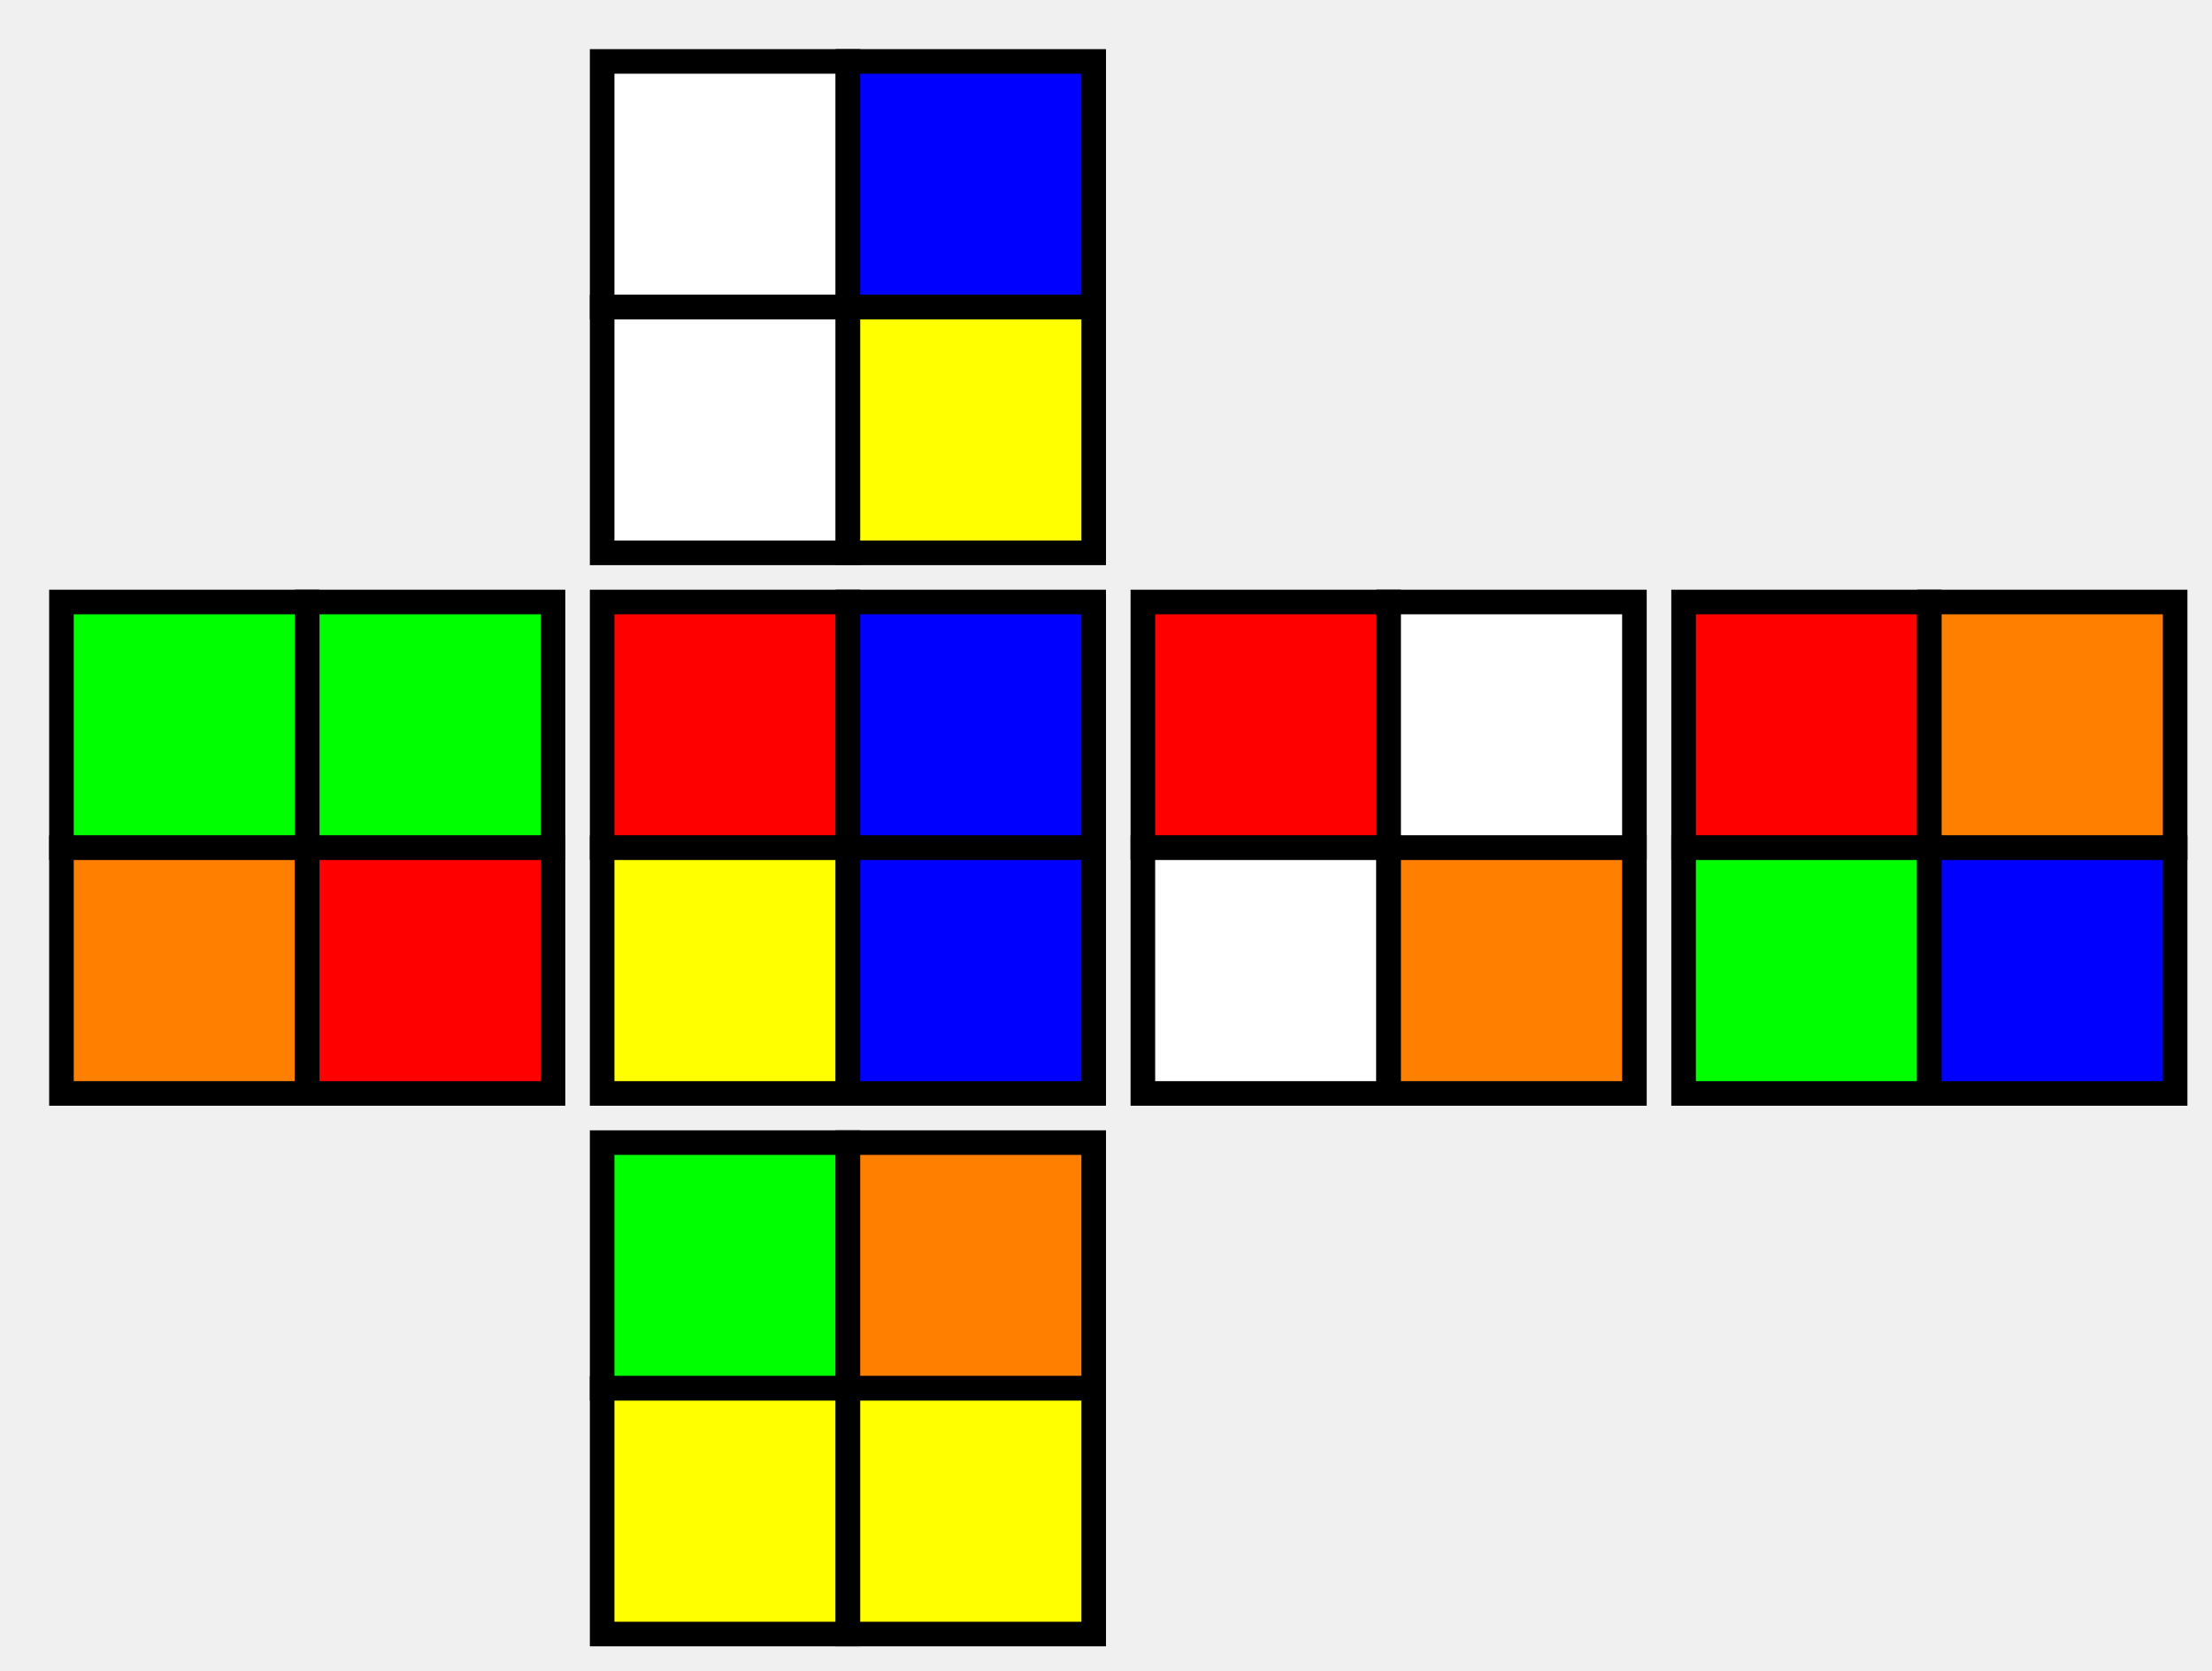
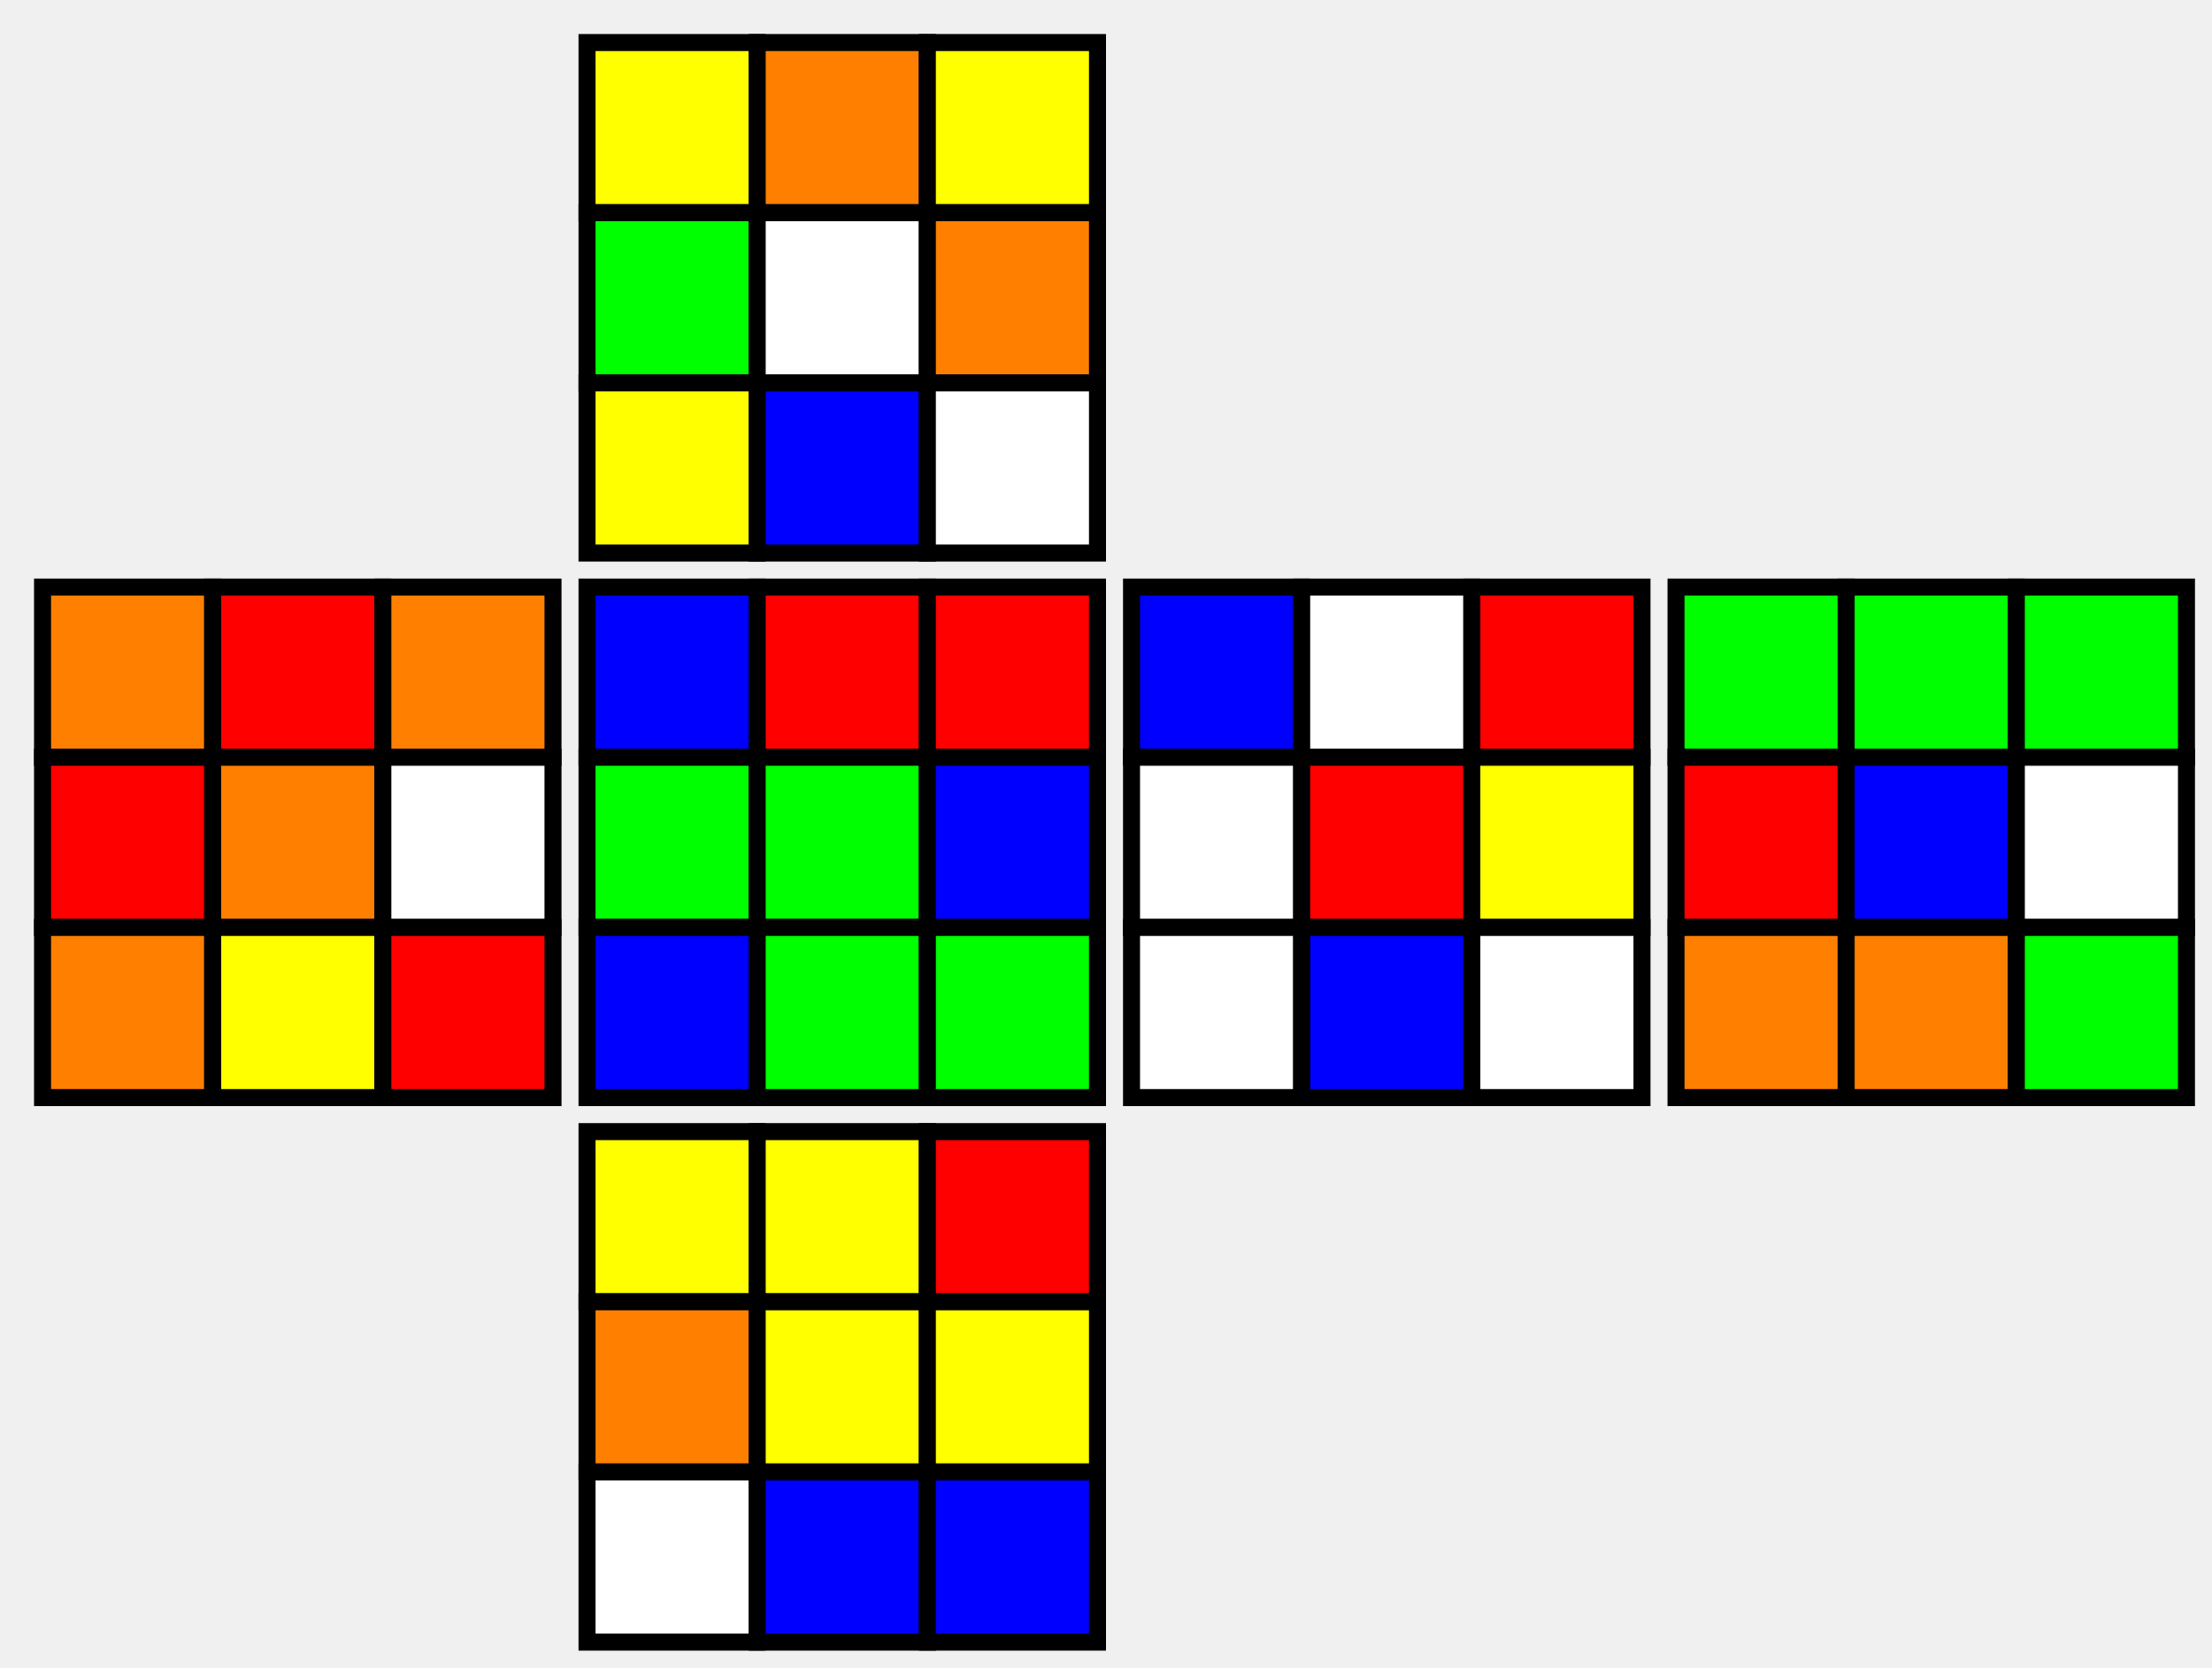
- <svg xmlns="http://www.w3.org/2000/svg" viewBox="0 0 90 68" width="90px" version="1.1" height="68px">
+ <svg xmlns="http://www.w3.org/2000/svg" viewBox="0 0 130 98" width="130px" version="1.1" height="98px">
  <g transform="matrix(1.0,0.0,0.0,1.0,0.5,0.5)">
-     <rect x="2.0" width="10.0" y="24.0" fill="#00ff00" stroke="#000000" height="10.0">
- 		</rect>
-     <rect x="12.0" width="10.0" y="24.0" fill="#00ff00" stroke="#000000" height="10.0">
- 		</rect>
    <rect x="2.0" width="10.0" y="34.0" fill="#ff8000" stroke="#000000" height="10.0">
		</rect>
    <rect x="12.0" width="10.0" y="34.0" fill="#ff0000" stroke="#000000" height="10.0">
		</rect>
-     <rect x="24.0" width="10.0" y="46.0" fill="#00ff00" stroke="#000000" height="10.0">
+     <rect x="22.0" width="10.0" y="34.0" fill="#ff8000" stroke="#000000" height="10.0">
		</rect>
-     <rect x="34.0" width="10.0" y="46.0" fill="#ff8000" stroke="#000000" height="10.0">
+     <rect x="2.0" width="10.0" y="44.0" fill="#ff0000" stroke="#000000" height="10.0">
		</rect>
-     <rect x="24.0" width="10.0" y="56.0" fill="#ffff00" stroke="#000000" height="10.0">
+     <rect x="12.0" width="10.0" y="44.0" fill="#ff8000" stroke="#000000" height="10.0">
		</rect>
-     <rect x="34.0" width="10.0" y="56.0" fill="#ffff00" stroke="#000000" height="10.0">
+     <rect x="22.0" width="10.0" y="44.0" fill="#ffffff" stroke="#000000" height="10.0">
		</rect>
-     <rect x="68.0" width="10.0" y="24.0" fill="#ff0000" stroke="#000000" height="10.0">
+     <rect x="2.0" width="10.0" y="54.0" fill="#ff8000" stroke="#000000" height="10.0">
		</rect>
-     <rect x="78.0" width="10.0" y="24.0" fill="#ff8000" stroke="#000000" height="10.0">
+     <rect x="12.0" width="10.0" y="54.0" fill="#ffff00" stroke="#000000" height="10.0">
		</rect>
-     <rect x="68.0" width="10.0" y="34.0" fill="#00ff00" stroke="#000000" height="10.0">
+     <rect x="22.0" width="10.0" y="54.0" fill="#ff0000" stroke="#000000" height="10.0">
		</rect>
-     <rect x="78.0" width="10.0" y="34.0" fill="#0000ff" stroke="#000000" height="10.0">
+     <rect x="34.0" width="10.0" y="66.0" fill="#ffff00" stroke="#000000" height="10.0">
		</rect>
-     <rect x="46.0" width="10.0" y="24.0" fill="#ff0000" stroke="#000000" height="10.0">
+     <rect x="44.0" width="10.0" y="66.0" fill="#ffff00" stroke="#000000" height="10.0">
		</rect>
-     <rect x="56.0" width="10.0" y="24.0" fill="#ffffff" stroke="#000000" height="10.0">
+     <rect x="54.0" width="10.0" y="66.0" fill="#ff0000" stroke="#000000" height="10.0">
		</rect>
-     <rect x="46.0" width="10.0" y="34.0" fill="#ffffff" stroke="#000000" height="10.0">
+     <rect x="34.0" width="10.0" y="76.0" fill="#ff8000" stroke="#000000" height="10.0">
		</rect>
-     <rect x="56.0" width="10.0" y="34.0" fill="#ff8000" stroke="#000000" height="10.0">
+     <rect x="44.0" width="10.0" y="76.0" fill="#ffff00" stroke="#000000" height="10.0">
		</rect>
-     <rect x="24.0" width="10.0" y="2.0" fill="#ffffff" stroke="#000000" height="10.0">
+     <rect x="54.0" width="10.0" y="76.0" fill="#ffff00" stroke="#000000" height="10.0">
		</rect>
-     <rect x="34.0" width="10.0" y="2.0" fill="#0000ff" stroke="#000000" height="10.0">
+     <rect x="34.0" width="10.0" y="86.0" fill="#ffffff" stroke="#000000" height="10.0">
		</rect>
-     <rect x="24.0" width="10.0" y="12.0" fill="#ffffff" stroke="#000000" height="10.0">
+     <rect x="44.0" width="10.0" y="86.0" fill="#0000ff" stroke="#000000" height="10.0">
		</rect>
-     <rect x="34.0" width="10.0" y="12.0" fill="#ffff00" stroke="#000000" height="10.0">
+     <rect x="54.0" width="10.0" y="86.0" fill="#0000ff" stroke="#000000" height="10.0">
		</rect>
-     <rect x="24.0" width="10.0" y="24.0" fill="#ff0000" stroke="#000000" height="10.0">
+     <rect x="98.0" width="10.0" y="34.0" fill="#00ff00" stroke="#000000" height="10.0">
		</rect>
-     <rect x="34.0" width="10.0" y="24.0" fill="#0000ff" stroke="#000000" height="10.0">
+     <rect x="108.0" width="10.0" y="34.0" fill="#00ff00" stroke="#000000" height="10.0">
		</rect>
-     <rect x="24.0" width="10.0" y="34.0" fill="#ffff00" stroke="#000000" height="10.0">
+     <rect x="118.0" width="10.0" y="34.0" fill="#00ff00" stroke="#000000" height="10.0">
+ 		</rect>
+     <rect x="98.0" width="10.0" y="44.0" fill="#ff0000" stroke="#000000" height="10.0">
+ 		</rect>
+     <rect x="108.0" width="10.0" y="44.0" fill="#0000ff" stroke="#000000" height="10.0">
+ 		</rect>
+     <rect x="118.0" width="10.0" y="44.0" fill="#ffffff" stroke="#000000" height="10.0">
+ 		</rect>
+     <rect x="98.0" width="10.0" y="54.0" fill="#ff8000" stroke="#000000" height="10.0">
+ 		</rect>
+     <rect x="108.0" width="10.0" y="54.0" fill="#ff8000" stroke="#000000" height="10.0">
+ 		</rect>
+     <rect x="118.0" width="10.0" y="54.0" fill="#00ff00" stroke="#000000" height="10.0">
+ 		</rect>
+     <rect x="66.0" width="10.0" y="34.0" fill="#0000ff" stroke="#000000" height="10.0">
+ 		</rect>
+     <rect x="76.0" width="10.0" y="34.0" fill="#ffffff" stroke="#000000" height="10.0">
+ 		</rect>
+     <rect x="86.0" width="10.0" y="34.0" fill="#ff0000" stroke="#000000" height="10.0">
+ 		</rect>
+     <rect x="66.0" width="10.0" y="44.0" fill="#ffffff" stroke="#000000" height="10.0">
+ 		</rect>
+     <rect x="76.0" width="10.0" y="44.0" fill="#ff0000" stroke="#000000" height="10.0">
+ 		</rect>
+     <rect x="86.0" width="10.0" y="44.0" fill="#ffff00" stroke="#000000" height="10.0">
+ 		</rect>
+     <rect x="66.0" width="10.0" y="54.0" fill="#ffffff" stroke="#000000" height="10.0">
+ 		</rect>
+     <rect x="76.0" width="10.0" y="54.0" fill="#0000ff" stroke="#000000" height="10.0">
+ 		</rect>
+     <rect x="86.0" width="10.0" y="54.0" fill="#ffffff" stroke="#000000" height="10.0">
+ 		</rect>
+     <rect x="34.0" width="10.0" y="2.0" fill="#ffff00" stroke="#000000" height="10.0">
+ 		</rect>
+     <rect x="44.0" width="10.0" y="2.0" fill="#ff8000" stroke="#000000" height="10.0">
+ 		</rect>
+     <rect x="54.0" width="10.0" y="2.0" fill="#ffff00" stroke="#000000" height="10.0">
+ 		</rect>
+     <rect x="34.0" width="10.0" y="12.0" fill="#00ff00" stroke="#000000" height="10.0">
+ 		</rect>
+     <rect x="44.0" width="10.0" y="12.0" fill="#ffffff" stroke="#000000" height="10.0">
+ 		</rect>
+     <rect x="54.0" width="10.0" y="12.0" fill="#ff8000" stroke="#000000" height="10.0">
+ 		</rect>
+     <rect x="34.0" width="10.0" y="22.0" fill="#ffff00" stroke="#000000" height="10.0">
+ 		</rect>
+     <rect x="44.0" width="10.0" y="22.0" fill="#0000ff" stroke="#000000" height="10.0">
+ 		</rect>
+     <rect x="54.0" width="10.0" y="22.0" fill="#ffffff" stroke="#000000" height="10.0">
		</rect>
    <rect x="34.0" width="10.0" y="34.0" fill="#0000ff" stroke="#000000" height="10.0">
		</rect>
+     <rect x="44.0" width="10.0" y="34.0" fill="#ff0000" stroke="#000000" height="10.0">
+ 		</rect>
+     <rect x="54.0" width="10.0" y="34.0" fill="#ff0000" stroke="#000000" height="10.0">
+ 		</rect>
+     <rect x="34.0" width="10.0" y="44.0" fill="#00ff00" stroke="#000000" height="10.0">
+ 		</rect>
+     <rect x="44.0" width="10.0" y="44.0" fill="#00ff00" stroke="#000000" height="10.0">
+ 		</rect>
+     <rect x="54.0" width="10.0" y="44.0" fill="#0000ff" stroke="#000000" height="10.0">
+ 		</rect>
+     <rect x="34.0" width="10.0" y="54.0" fill="#0000ff" stroke="#000000" height="10.0">
+ 		</rect>
+     <rect x="44.0" width="10.0" y="54.0" fill="#00ff00" stroke="#000000" height="10.0">
+ 		</rect>
+     <rect x="54.0" width="10.0" y="54.0" fill="#00ff00" stroke="#000000" height="10.0">
+ 		</rect>
  </g>
</svg>
